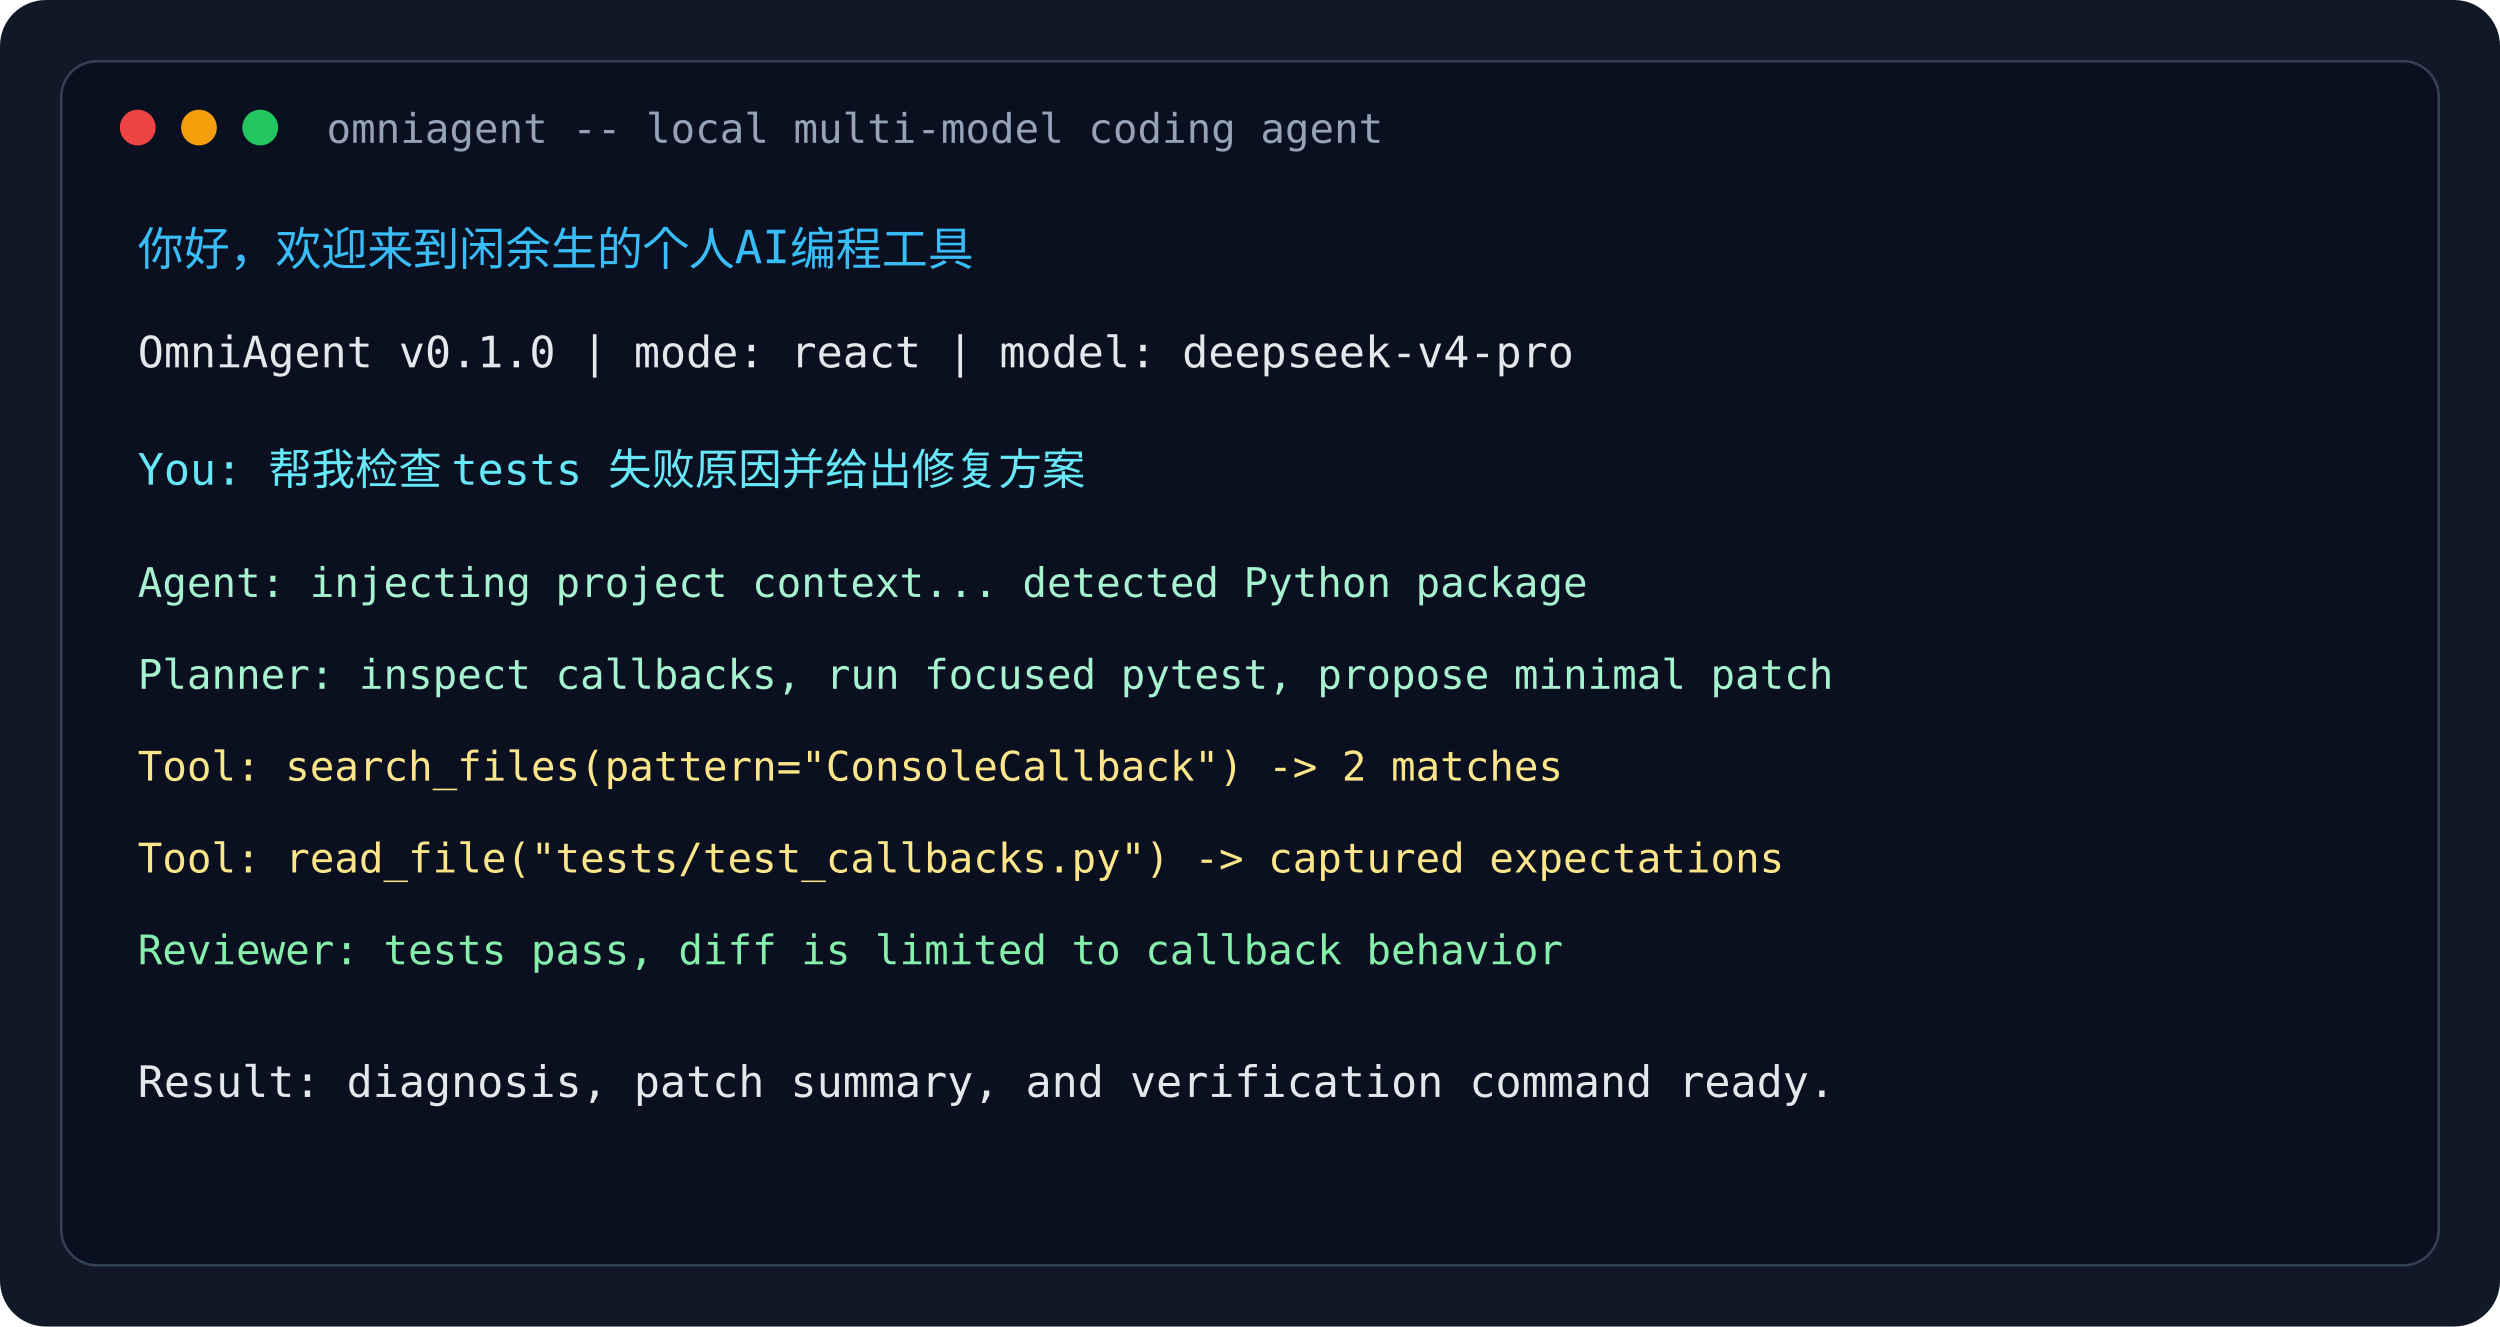
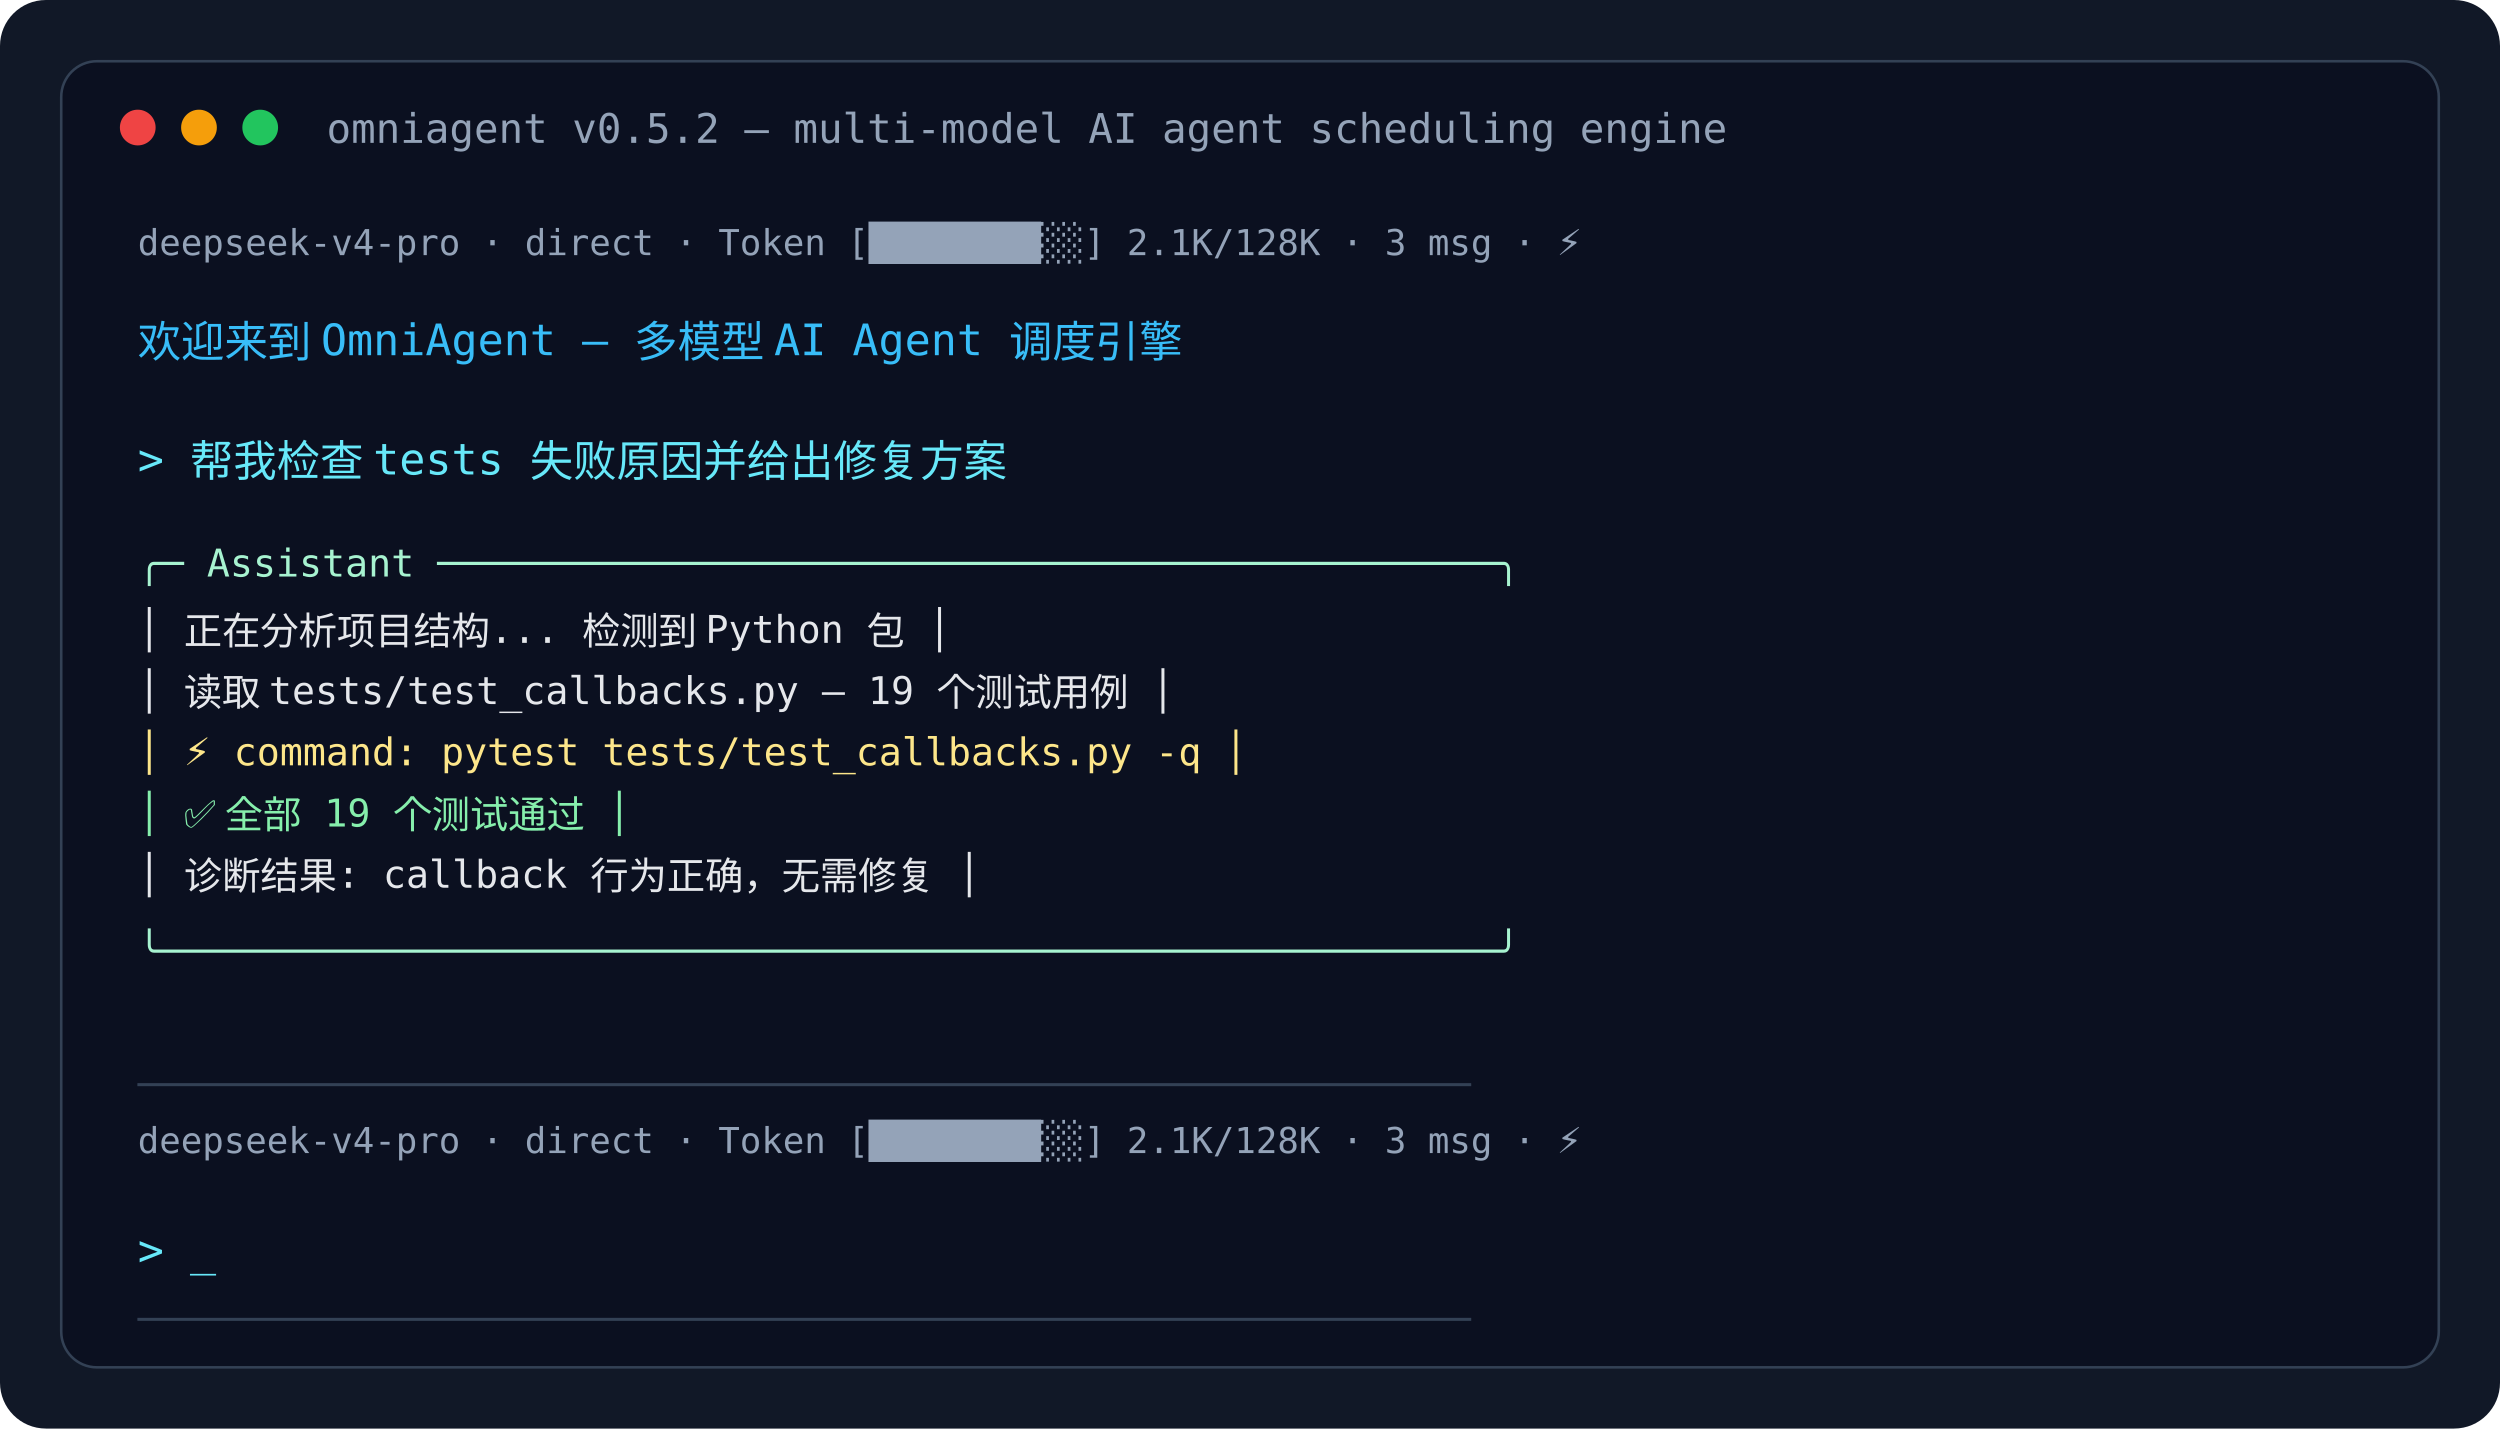
- <svg xmlns="http://www.w3.org/2000/svg" width="980" height="520" viewBox="0 0 980 520" role="img" aria-label="OmniAgent terminal demo">
-   <rect width="980" height="520" rx="18" fill="#111827" />
-   <rect x="24" y="24" width="932" height="472" rx="14" fill="#0b1020" stroke="#334155" />
+ <svg xmlns="http://www.w3.org/2000/svg" width="980" height="560" viewBox="0 0 980 560" role="img" aria-label="OmniAgent terminal demo">
+   <rect width="980" height="560" rx="18" fill="#111827" />
+   <rect x="24" y="24" width="932" height="512" rx="14" fill="#0b1020" stroke="#334155" />
  <circle cx="54" cy="50" r="7" fill="#ef4444" />
  <circle cx="78" cy="50" r="7" fill="#f59e0b" />
  <circle cx="102" cy="50" r="7" fill="#22c55e" />
-   <text x="128" y="56" fill="#94a3b8" font-family="Consolas, Menlo, monospace" font-size="16">omniagent -- local multi-model coding agent</text>
-   <text x="54" y="104" fill="#38bdf8" font-family="Consolas, Menlo, monospace" font-size="18">你好，欢迎来到闲余生的个人AI编程工具</text>
-   <text x="54" y="144" fill="#e5e7eb" font-family="Consolas, Menlo, monospace" font-size="17">OmniAgent v0.1.0  |  mode: react  |  model: deepseek-v4-pro</text>
-   <text x="54" y="190" fill="#67e8f9" font-family="Consolas, Menlo, monospace" font-size="17">You: 帮我检查 tests 失败原因并给出修复方案</text>
-   <text x="54" y="234" fill="#a7f3d0" font-family="Consolas, Menlo, monospace" font-size="16">Agent: injecting project context... detected Python package</text>
-   <text x="54" y="270" fill="#a7f3d0" font-family="Consolas, Menlo, monospace" font-size="16">Planner: inspect callbacks, run focused pytest, propose minimal patch</text>
-   <text x="54" y="306" fill="#fde68a" font-family="Consolas, Menlo, monospace" font-size="16">Tool: search_files(pattern="ConsoleCallback") -&gt; 2 matches</text>
-   <text x="54" y="342" fill="#fde68a" font-family="Consolas, Menlo, monospace" font-size="16">Tool: read_file("tests/test_callbacks.py") -&gt; captured expectations</text>
-   <text x="54" y="378" fill="#86efac" font-family="Consolas, Menlo, monospace" font-size="16">Reviewer: tests pass, diff is limited to callback behavior</text>
-   <text x="54" y="430" fill="#e5e7eb" font-family="Consolas, Menlo, monospace" font-size="17">Result: diagnosis, patch summary, and verification command ready.</text>
+   <text x="128" y="56" fill="#94a3b8" font-family="Consolas, Menlo, monospace" font-size="16">omniagent v0.5.2 — multi-model AI agent scheduling engine</text>
+   <text x="54" y="100" fill="#94a3b8" font-family="Consolas, Menlo, monospace" font-size="14">  deepseek-v4-pro · direct · Token [████████░░] 2.1K/128K · 3 msg · ⚡</text>
+   <text x="54" y="140" fill="#38bdf8" font-family="Consolas, Menlo, monospace" font-size="17">欢迎来到 OmniAgent — 多模型 AI Agent 调度引擎</text>
+   <text x="54" y="186" fill="#67e8f9" font-family="Consolas, Menlo, monospace" font-size="17">&gt; 帮我检查 tests 失败原因并给出修复方案</text>
+   <text x="54" y="226" fill="#a7f3d0" font-family="Consolas, Menlo, monospace" font-size="15">╭─ Assistant ──────────────────────────────────────────────╮</text>
+   <text x="54" y="252" fill="#e5e7eb" font-family="Consolas, Menlo, monospace" font-size="15">│ 正在分析项目结构... 检测到 Python 包                        │</text>
+   <text x="54" y="276" fill="#e5e7eb" font-family="Consolas, Menlo, monospace" font-size="15">│ 读取 tests/test_callbacks.py — 19 个测试用例               │</text>
+   <text x="54" y="300" fill="#fde68a" font-family="Consolas, Menlo, monospace" font-size="15">│ ⚡ command: pytest tests/test_callbacks.py -q              │</text>
+   <text x="54" y="324" fill="#86efac" font-family="Consolas, Menlo, monospace" font-size="15">│ ✅ 全部 19 个测试通过                                       │</text>
+   <text x="54" y="348" fill="#e5e7eb" font-family="Consolas, Menlo, monospace" font-size="15">│ 诊断结果: callback 行为正确，无需修复                        │</text>
+   <text x="54" y="378" fill="#a7f3d0" font-family="Consolas, Menlo, monospace" font-size="15">╰──────────────────────────────────────────────────────────╯</text>
+   <text x="54" y="430" fill="#334155" font-family="Consolas, Menlo, monospace" font-size="14">──────────────────────────────────────────────────────────────</text>
+   <text x="54" y="452" fill="#94a3b8" font-family="Consolas, Menlo, monospace" font-size="14">  deepseek-v4-pro · direct · Token [████████░░] 2.1K/128K · 3 msg · ⚡</text>
+   <text x="54" y="496" fill="#67e8f9" font-family="Consolas, Menlo, monospace" font-size="17">&gt; _</text>
+   <text x="54" y="522" fill="#334155" font-family="Consolas, Menlo, monospace" font-size="14">──────────────────────────────────────────────────────────────</text>
</svg>
